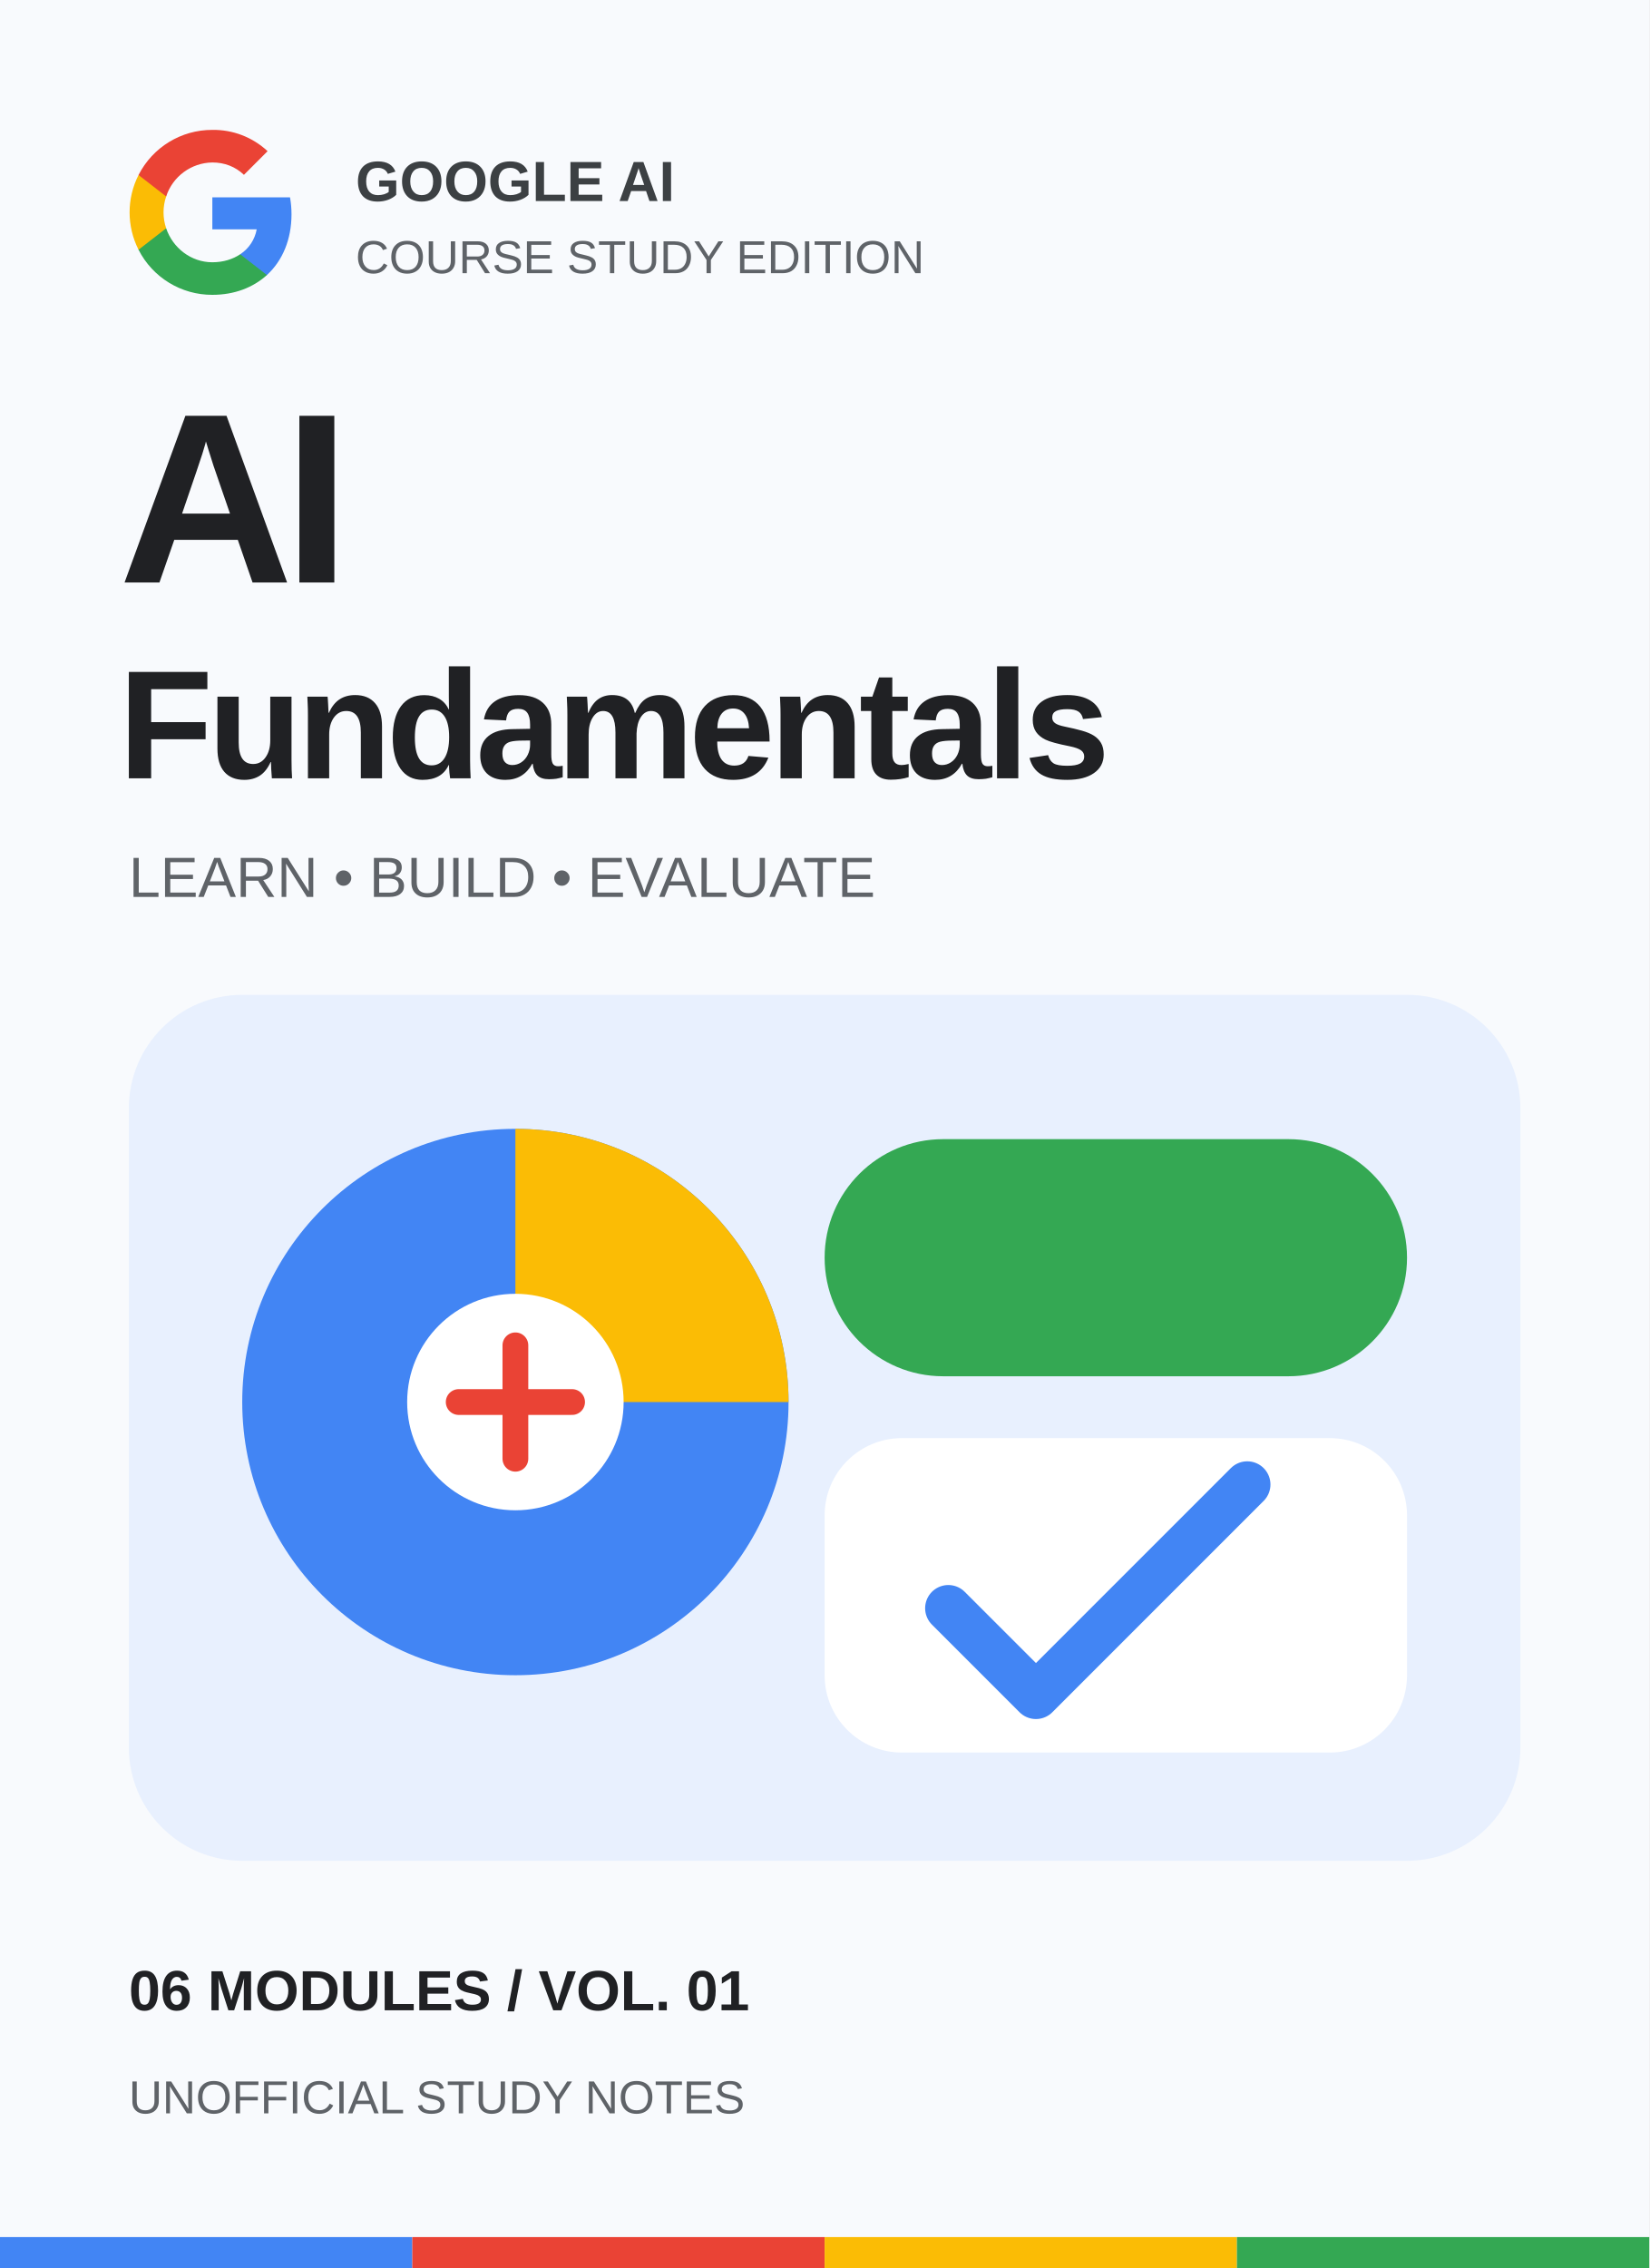
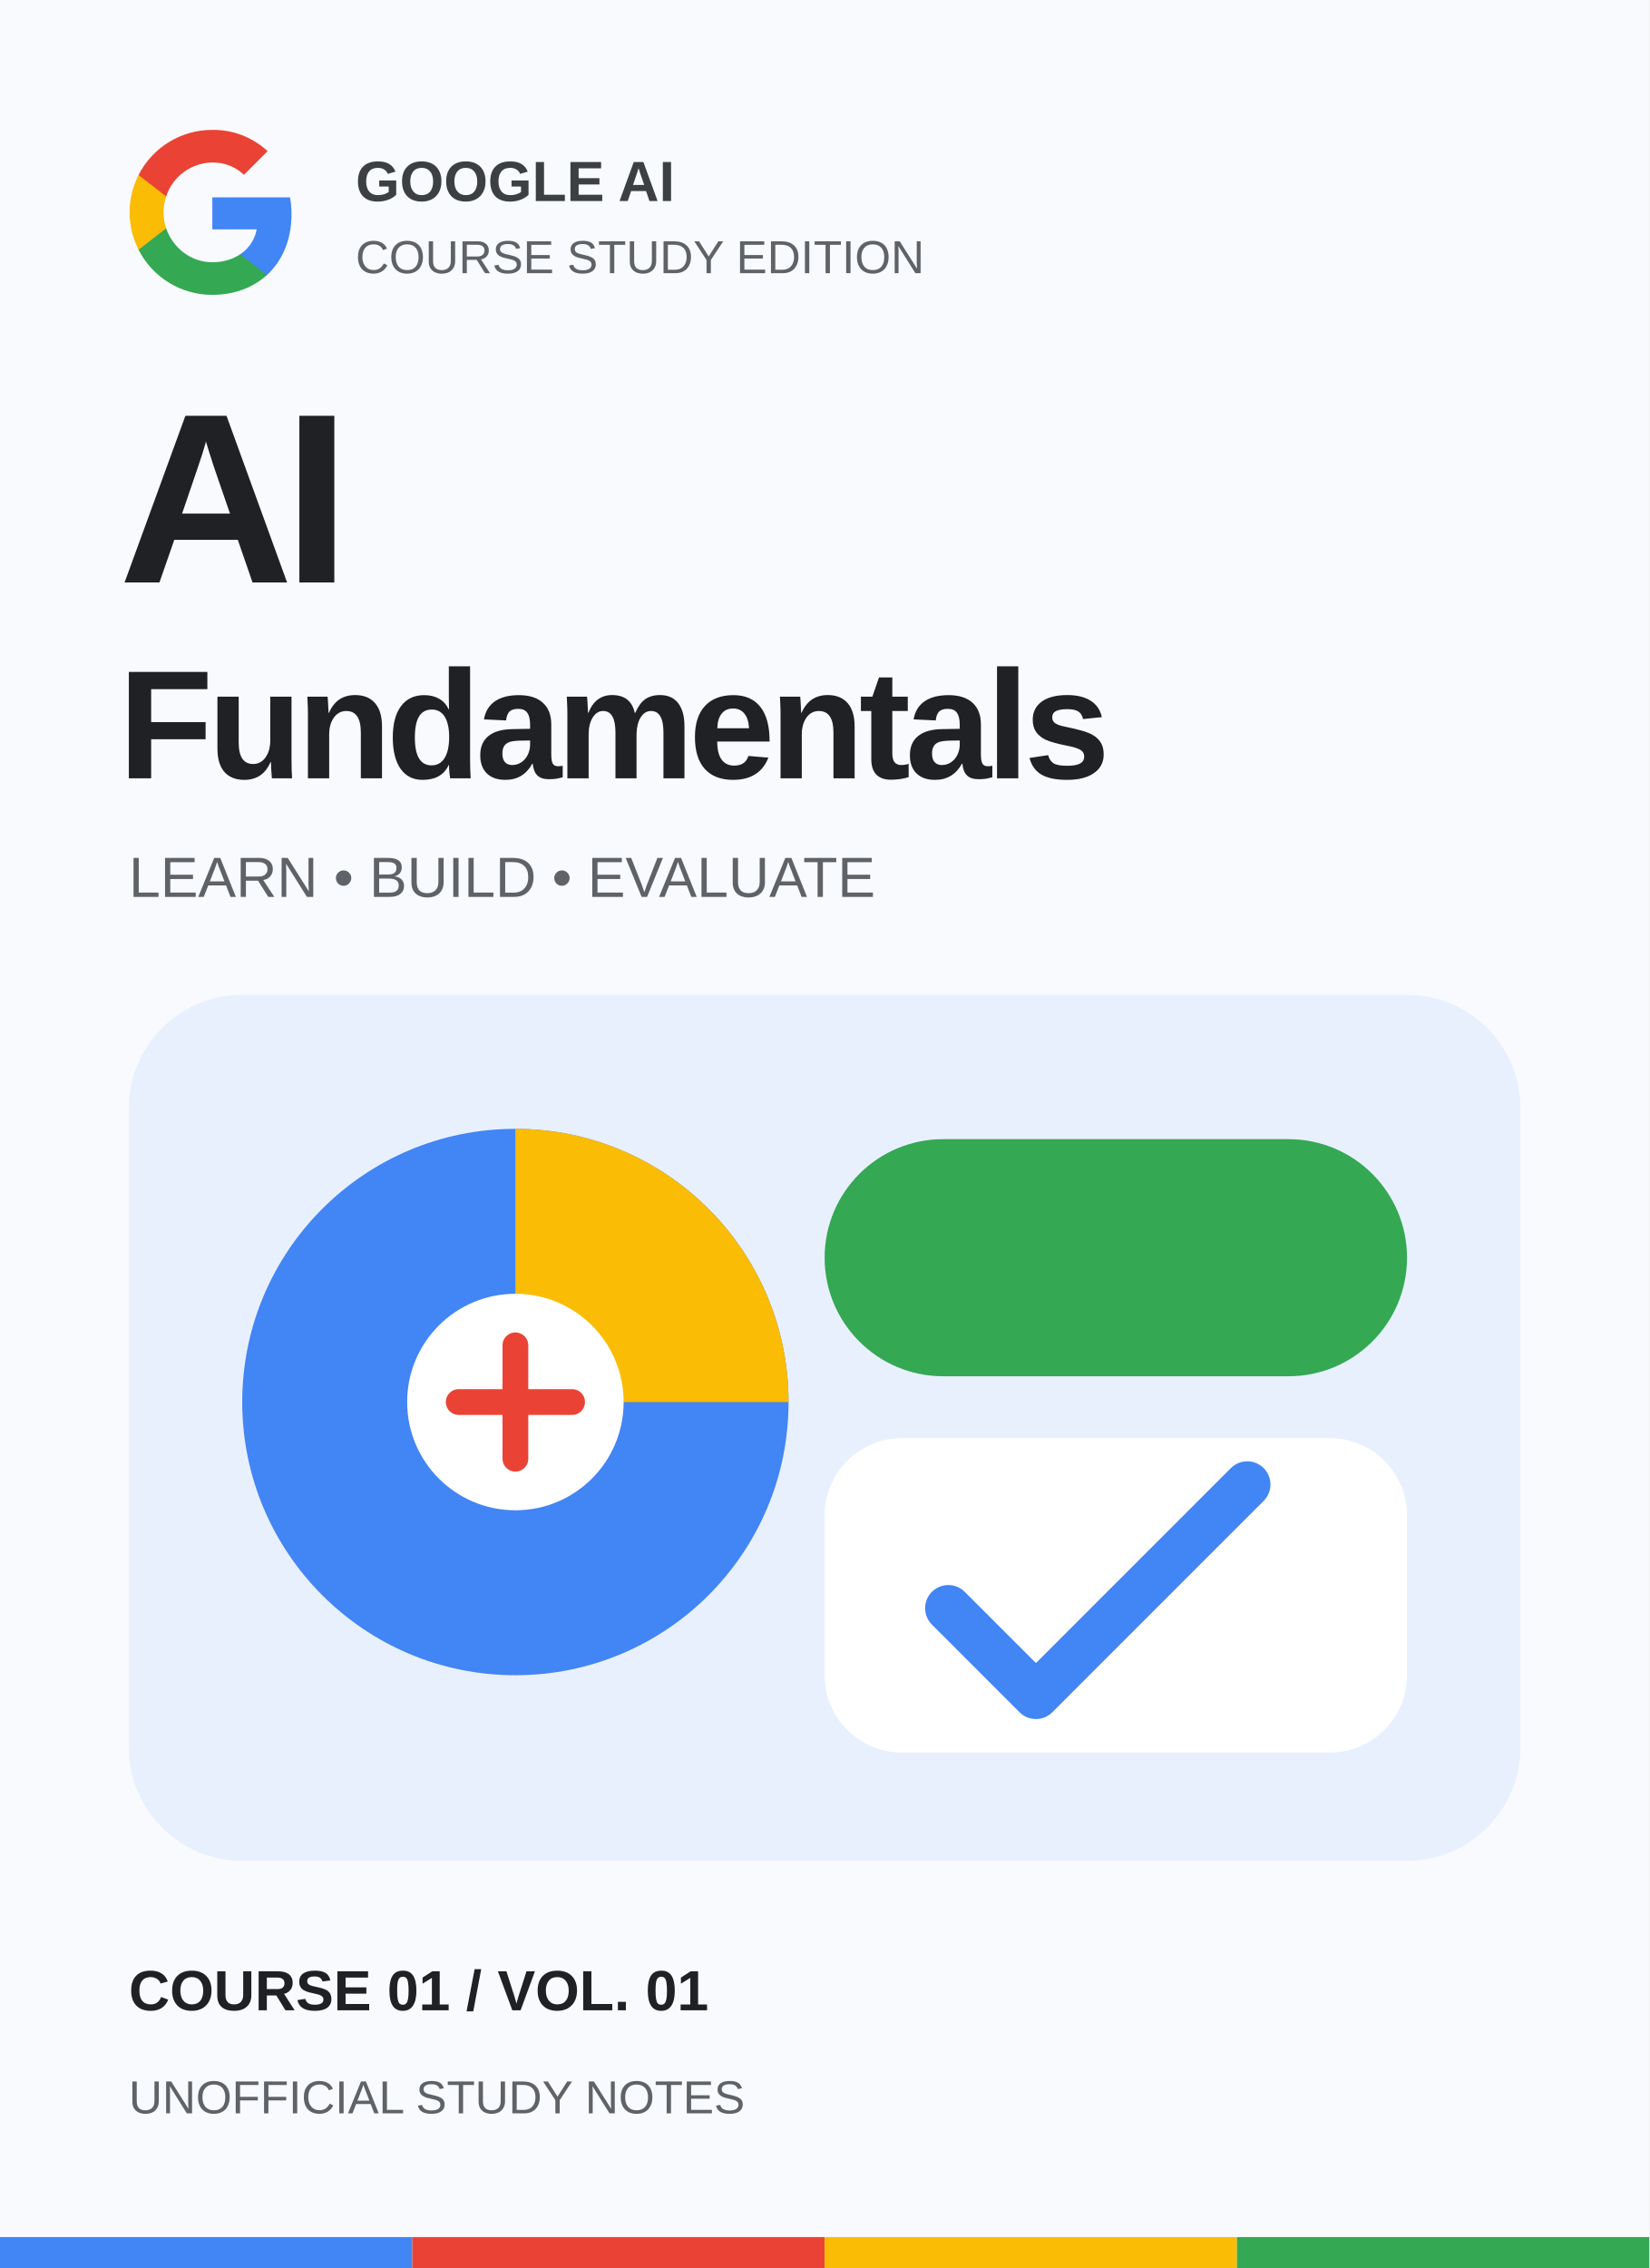
<svg xmlns="http://www.w3.org/2000/svg" width="320" height="440" viewBox="0 0 320 440">
  <rect width="320" height="440" fill="#f8fafd" />
  <g transform="translate(22 22) scale(1.6)">
    <g transform="translate(0 0)">
      <path fill="#4285F4" d="M21.6 12.23c0-.71-.06-1.39-.18-2.05H12v3.88h5.38a4.6 4.6 0 0 1-2 3.02v2.52h3.24c1.9-1.75 2.98-4.32 2.98-7.37Z" />
      <path fill="#34A853" d="M12 22c2.7 0 4.96-.9 6.62-2.4l-3.24-2.52c-.9.6-2.04.97-3.38.97-2.6 0-4.81-1.76-5.6-4.12H3.05v2.6A10 10 0 0 0 12 22Z" />
      <path fill="#FBBC05" d="M6.4 13.93a6 6 0 0 1 0-3.86v-2.6H3.05a10 10 0 0 0 0 9.06l3.35-2.6Z" />
      <path fill="#EA4335" d="M12 5.95c1.47 0 2.79.5 3.83 1.5l2.87-2.87A9.6 9.6 0 0 0 12 2a10 10 0 0 0-8.95 5.47l3.35 2.6A5.98 5.98 0 0 1 12 5.95Z" />
    </g>
  </g>
  <g font-family="Arial, sans-serif">
    <text x="69" y="39" font-size="11" fill="#3c4043" font-weight="600">GOOGLE AI</text>
    <text x="69" y="53" font-size="9" fill="#5f6368">COURSE STUDY EDITION</text>
    <text x="23" y="113" font-size="47" font-weight="700" fill="#202124" letter-spacing="-2">AI</text>
    <text x="23" y="151" font-size="30" font-weight="700" fill="#202124" letter-spacing="-1">Fundamentals</text>
    <text x="25" y="174" font-size="11" fill="#5f6368">LEARN • BUILD • EVALUATE</text>
    <rect x="25" y="193" width="270" height="168" rx="22" fill="#e8f0fe" />
    <circle cx="100" cy="272" r="53" fill="#4285f4" />
    <path d="M100 219 A53 53 0 0 1 153 272 L100 272Z" fill="#fbbc05" />
    <rect x="160" y="221" width="113" height="46" rx="23" fill="#34a853" />
    <rect x="160" y="279" width="113" height="61" rx="15" fill="#fff" />
    <path d="M184 312l17 17 41-41" fill="none" stroke="#4285f4" stroke-width="9" stroke-linecap="round" stroke-linejoin="round" />
    <circle cx="100" cy="272" r="21" fill="#fff" />
    <path d="M89 272h22M100 261v22" stroke="#ea4335" stroke-width="5" stroke-linecap="round" />
-     <text x="25" y="390" font-size="11" font-weight="700" fill="#202124">06 MODULES / VOL. 01</text>
+     <text x="25" y="390" font-size="11" font-weight="700" fill="#202124">COURSE 01 / VOL. 01</text>
    <text x="25" y="410" font-size="9" fill="#5f6368">UNOFFICIAL STUDY NOTES</text>
  </g>
  <rect y="434" width="80" height="6" fill="#4285f4" />
  <rect x="80" y="434" width="80" height="6" fill="#ea4335" />
  <rect x="160" y="434" width="80" height="6" fill="#fbbc05" />
  <rect x="240" y="434" width="80" height="6" fill="#34a853" />
</svg>
